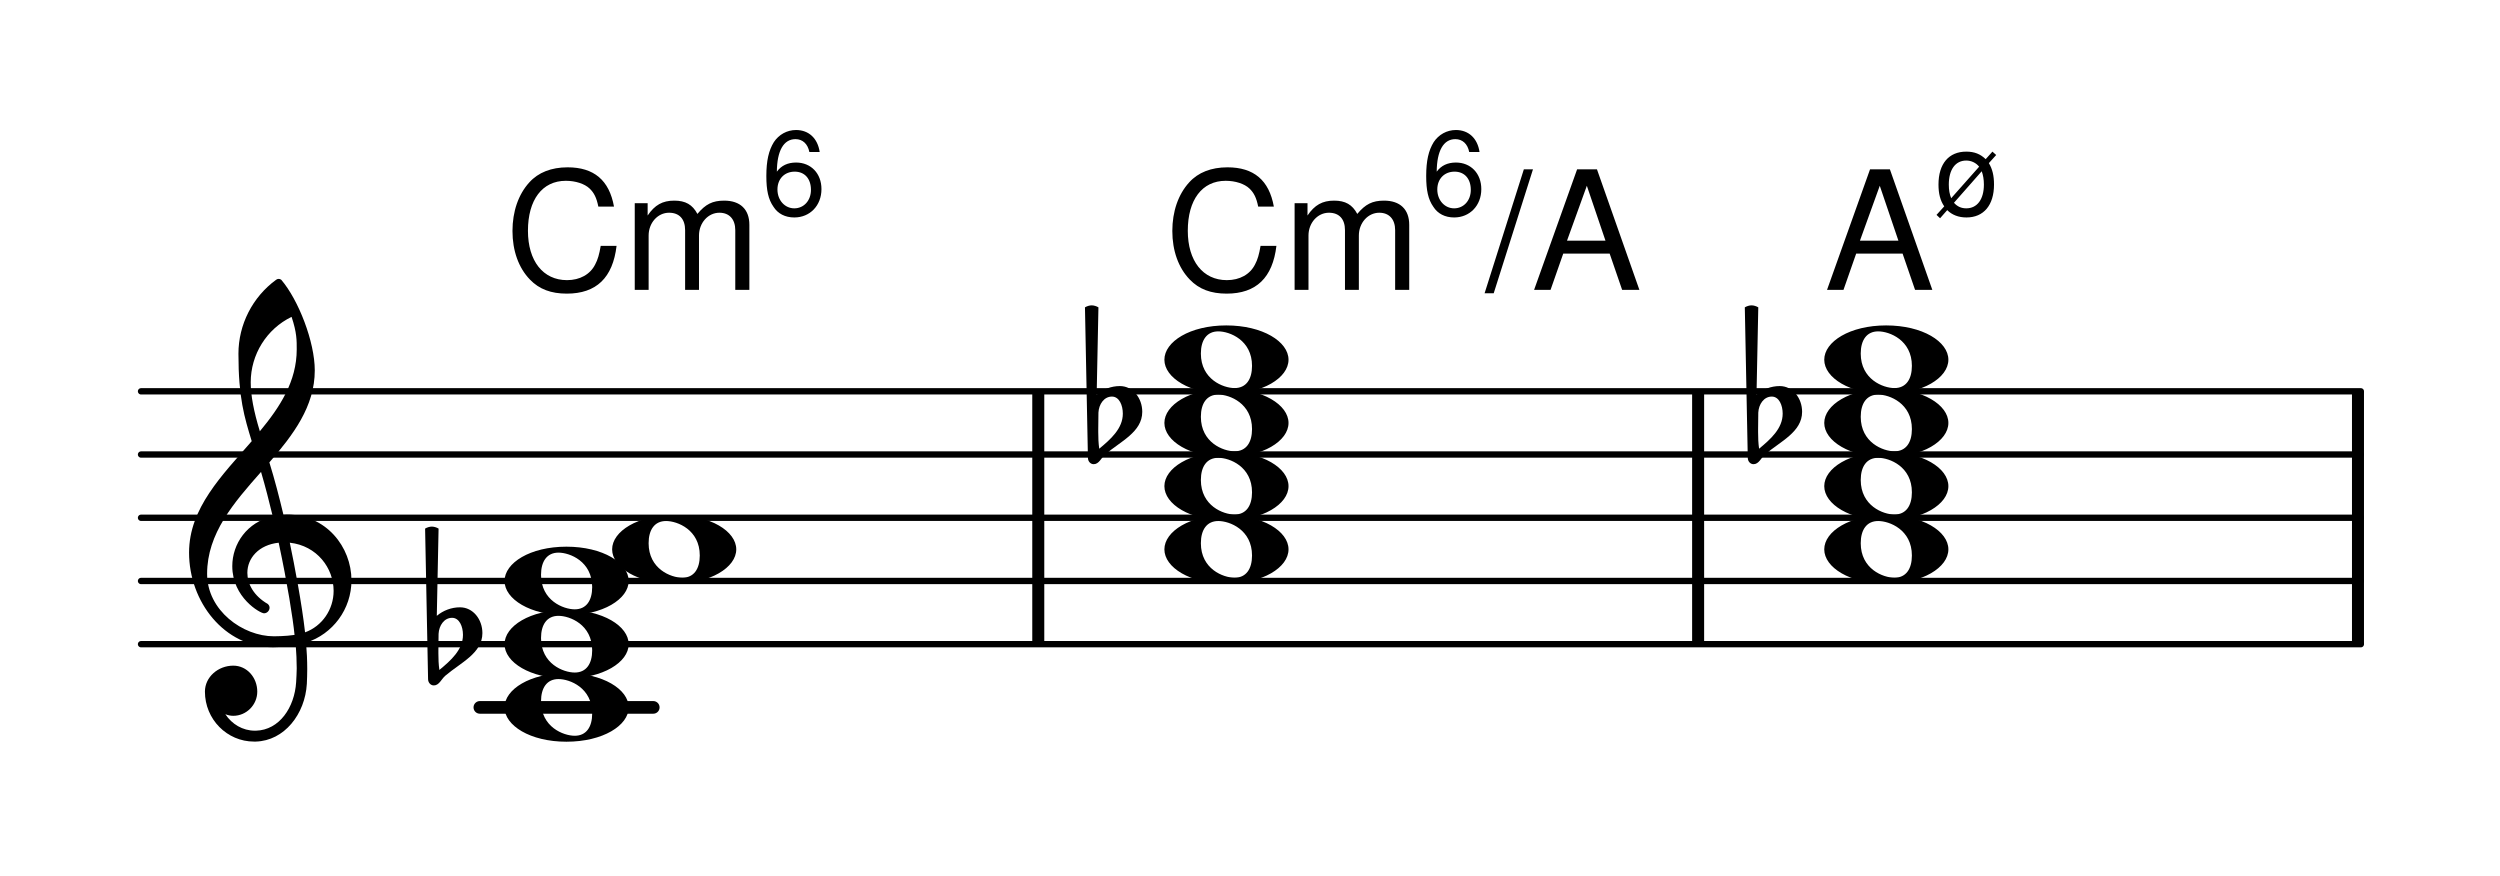
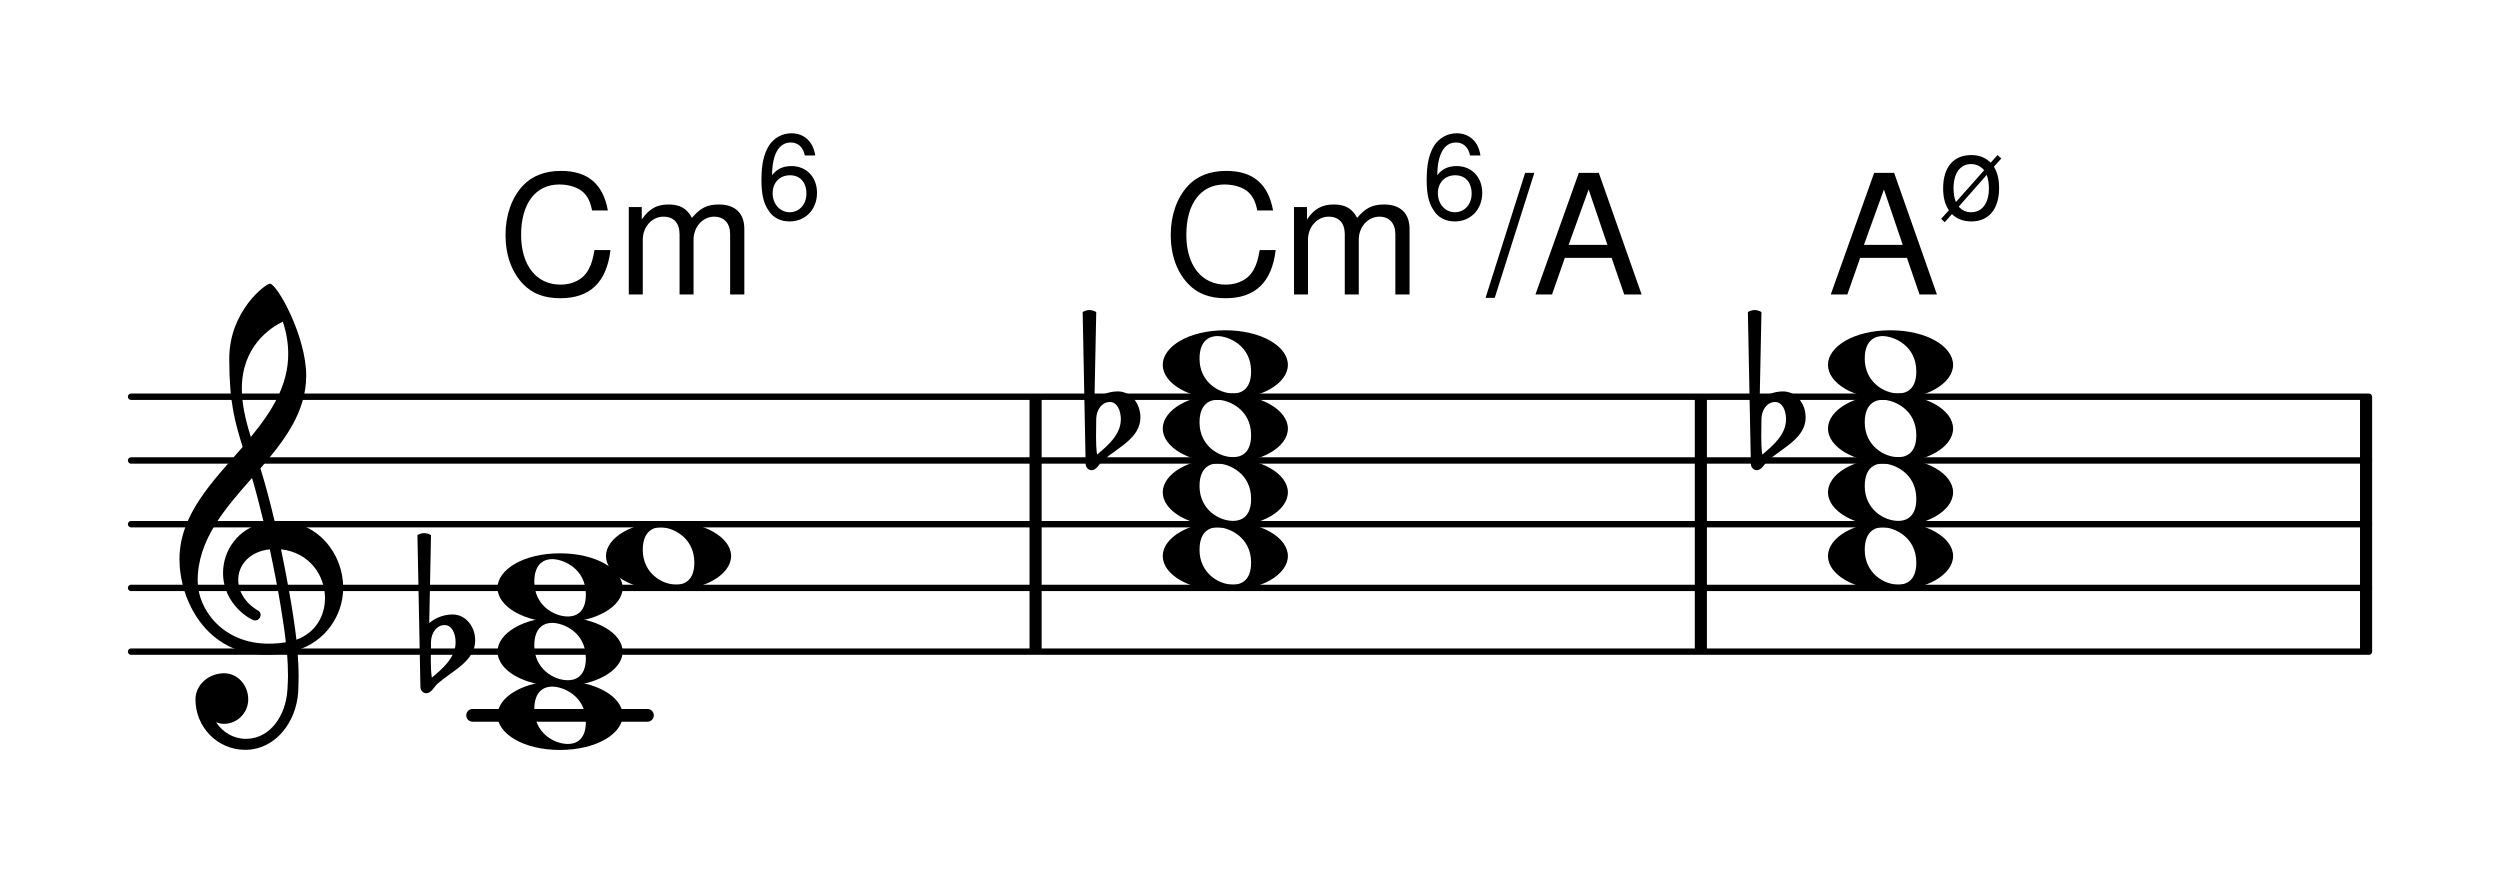
- <svg xmlns="http://www.w3.org/2000/svg" xmlns:xlink="http://www.w3.org/1999/xlink" width="197pt" height="69pt" viewBox="0 0 197 69">
+ <svg xmlns="http://www.w3.org/2000/svg" xmlns:xlink="http://www.w3.org/1999/xlink" width="195.41pt" height="69pt" viewBox="0 0 195.41 69">
  <defs>
    <g>
      <g id="glyph-0-0">
        <path d="M 8.625 -6.562 C 8.25 -8.641 7.047 -9.656 4.969 -9.656 C 3.688 -9.656 2.656 -9.25 1.953 -8.469 C 1.094 -7.531 0.625 -6.172 0.625 -4.641 C 0.625 -3.078 1.109 -1.734 2 -0.812 C 2.734 -0.047 3.672 0.297 4.906 0.297 C 7.234 0.297 8.531 -0.953 8.828 -3.469 L 7.578 -3.469 C 7.469 -2.812 7.344 -2.375 7.141 -2 C 6.75 -1.219 5.938 -0.766 4.922 -0.766 C 3.031 -0.766 1.844 -2.281 1.844 -4.656 C 1.844 -7.094 2.969 -8.594 4.828 -8.594 C 5.594 -8.594 6.312 -8.359 6.703 -7.984 C 7.047 -7.656 7.25 -7.266 7.391 -6.562 Z M 8.625 -6.562 " />
      </g>
      <g id="glyph-0-1">
        <path d="M 0.906 -6.828 L 0.906 0 L 2 0 L 2 -4.281 C 2 -5.281 2.719 -6.078 3.609 -6.078 C 4.422 -6.078 4.875 -5.578 4.875 -4.703 L 4.875 0 L 5.969 0 L 5.969 -4.281 C 5.969 -5.281 6.688 -6.078 7.578 -6.078 C 8.359 -6.078 8.828 -5.562 8.828 -4.703 L 8.828 0 L 9.938 0 L 9.938 -5.125 C 9.938 -6.344 9.219 -7.031 7.953 -7.031 C 7.031 -7.031 6.484 -6.75 5.844 -5.984 C 5.453 -6.719 4.906 -7.031 4.016 -7.031 C 3.094 -7.031 2.484 -6.688 1.922 -5.859 L 1.922 -6.828 Z M 0.906 -6.828 " />
      </g>
      <g id="glyph-0-2">
        <path d="M 2.984 -9.5 L -0.109 0.266 L 0.609 0.266 L 3.703 -9.5 Z M 2.984 -9.5 " />
      </g>
      <g id="glyph-0-3">
        <path d="M 6.172 -2.859 L 7.156 0 L 8.516 0 L 5.172 -9.5 L 3.609 -9.5 L 0.219 0 L 1.516 0 L 2.516 -2.859 Z M 5.844 -3.875 L 2.812 -3.875 L 4.375 -8.203 Z M 5.844 -3.875 " />
      </g>
      <g id="glyph-1-0">
        <path d="M 4.594 -4.938 C 4.438 -6.016 3.734 -6.672 2.734 -6.672 C 2.016 -6.672 1.375 -6.312 0.984 -5.719 C 0.578 -5.062 0.391 -4.25 0.391 -3.047 C 0.391 -1.922 0.547 -1.203 0.953 -0.625 C 1.297 -0.078 1.875 0.219 2.594 0.219 C 3.828 0.219 4.734 -0.719 4.734 -2.016 C 4.734 -3.25 3.906 -4.109 2.734 -4.109 C 2.078 -4.109 1.578 -3.875 1.219 -3.391 C 1.234 -5.031 1.75 -5.953 2.688 -5.953 C 3.25 -5.953 3.656 -5.578 3.781 -4.938 Z M 2.625 -3.391 C 3.406 -3.391 3.906 -2.844 3.906 -1.953 C 3.906 -1.109 3.344 -0.5 2.594 -0.5 C 1.844 -0.5 1.266 -1.141 1.266 -1.984 C 1.266 -2.828 1.828 -3.391 2.625 -3.391 Z M 2.625 -3.391 " />
      </g>
      <g id="glyph-1-1">
        <path d="M 4.875 -4.703 L 4.578 -4.969 L 4.047 -4.375 C 3.625 -4.781 3.156 -4.969 2.516 -4.969 C 1.141 -4.969 0.328 -4.016 0.328 -2.375 C 0.328 -1.656 0.469 -1.109 0.781 -0.656 L 0.172 0.016 L 0.453 0.281 L 1.016 -0.359 C 1.391 0.016 1.906 0.219 2.531 0.219 C 3.891 0.219 4.703 -0.75 4.703 -2.375 C 4.703 -3.078 4.578 -3.594 4.297 -4.062 Z M 3.734 -3.422 C 3.844 -3.125 3.906 -2.781 3.906 -2.375 C 3.906 -1.203 3.375 -0.5 2.516 -0.5 C 2.125 -0.5 1.812 -0.641 1.547 -0.938 Z M 1.328 -1.297 C 1.203 -1.609 1.141 -1.938 1.141 -2.375 C 1.141 -3.547 1.656 -4.266 2.516 -4.266 C 2.922 -4.266 3.297 -4.078 3.531 -3.781 Z M 1.328 -1.297 " />
      </g>
      <g id="glyph-2-0">
-         <path d="M 4.25 -2.234 C 5.141 -2.234 6.906 -1.547 6.906 0.484 C 6.906 1.547 6.438 2.234 5.531 2.234 C 4.641 2.234 2.875 1.547 2.875 -0.484 C 2.875 -1.547 3.344 -2.234 4.25 -2.234 Z M 4.875 -2.703 C 2.016 -2.703 0 -1.422 0 0 C 0 1.422 2.016 2.703 4.875 2.703 C 7.75 2.703 9.781 1.422 9.781 0 C 9.781 -1.422 7.75 -2.703 4.875 -2.703 Z M 4.875 -2.703 " />
+         <path d="M 6.906 0.516 C 6.906 2.078 5.938 2.234 5.5 2.234 C 4.375 2.234 2.875 1.328 2.875 -0.484 C 2.875 -2.047 3.812 -2.25 4.266 -2.25 C 5.141 -2.25 6.906 -1.516 6.906 0.516 Z M 4.875 -2.703 C 2.016 -2.703 0 -1.422 0 0 C 0 1.422 2.016 2.703 4.875 2.703 C 7.75 2.703 9.781 1.422 9.781 0 C 9.781 -1.422 7.75 -2.703 4.875 -2.703 Z M 4.875 -2.703 " />
      </g>
      <g id="glyph-2-1">
-         <path d="M 5.297 12.656 L 5.312 11.797 L 5.234 11.797 C 4.266 11.797 3.422 11.281 2.906 10.5 C 3.109 10.578 3.312 10.625 3.531 10.625 C 4.562 10.625 5.422 9.766 5.422 8.719 C 5.422 7.609 4.609 6.672 3.531 6.672 C 2.344 6.672 1.297 7.562 1.297 8.719 C 1.297 10.891 3.031 12.656 5.172 12.656 Z M 9.188 4.047 C 8.938 1.812 8.359 -1.234 7.984 -3.016 C 10.125 -2.781 11.438 -1.016 11.438 0.781 C 11.438 2.25 10.531 3.562 9.188 4.047 Z M 1.469 -0.562 C 1.469 -3.75 3.578 -6.172 5.719 -8.594 C 6.062 -7.438 6.359 -6.25 6.641 -5.094 C 4.609 -4.641 3.453 -2.922 3.453 -1.172 C 3.453 1.312 5.656 2.547 5.953 2.547 C 6.203 2.547 6.391 2.328 6.391 2.109 C 6.391 2.016 6.359 1.906 6.25 1.812 C 5.141 1.172 4.641 0.234 4.641 -0.641 C 4.641 -1.797 5.531 -2.844 7.109 -3.016 C 7.797 0.203 8.234 2.969 8.359 4.25 C 7.672 4.359 6.75 4.359 6.734 4.359 C 4.281 4.359 1.469 2.328 1.469 -0.562 Z M 4.984 -11.016 C 2.656 -8.328 0.047 -5.75 0.047 -2.234 C 0.047 1.641 2.828 5.219 6.672 5.219 C 7.562 5.219 8.344 5.078 8.453 5.062 C 8.5 5.672 8.531 6.281 8.531 6.891 C 8.531 7.25 8.5 7.625 8.484 7.984 C 8.359 9.953 7.172 11.75 5.312 11.797 L 5.297 12.656 C 7.562 12.594 9.188 10.484 9.328 8.109 C 9.344 7.734 9.359 7.328 9.359 6.953 C 9.359 6.25 9.328 5.562 9.266 4.859 C 11.375 4.188 12.844 2.219 12.844 -0.047 C 12.844 -2.688 10.844 -5.234 7.75 -5.234 C 7.625 -5.234 7.531 -5.219 7.484 -5.219 C 7.156 -6.594 6.797 -7.984 6.375 -9.344 C 8.25 -11.516 9.953 -13.75 9.953 -16.594 C 9.953 -18.844 8.672 -22.141 7.312 -23.734 C 7.188 -23.828 7.031 -23.828 6.906 -23.734 C 5.047 -22.375 3.938 -20.203 3.938 -17.906 C 3.938 -14.406 4.406 -12.922 4.984 -11.016 Z M 8.531 -18.25 C 8.531 -15.734 7.219 -13.719 5.625 -11.797 C 5.141 -13.375 4.906 -14.625 4.906 -15.656 C 4.906 -17.844 6.156 -19.859 8.125 -20.812 C 8.547 -19.562 8.531 -18.922 8.531 -18.25 Z M 8.531 -18.25 " />
+         <path d="M 5.297 12.656 L 5.312 11.797 L 5.234 11.797 C 4.266 11.797 3.422 11.281 2.906 10.5 C 3.109 10.578 3.312 10.625 3.531 10.625 C 4.562 10.625 5.422 9.766 5.422 8.719 C 5.422 7.609 4.609 6.672 3.531 6.672 C 2.344 6.672 1.297 7.562 1.297 8.719 C 1.297 10.891 3.031 12.656 5.172 12.656 Z M 7.984 -3.016 C 10.219 -2.766 11.422 -0.969 11.422 0.797 C 11.422 2.172 10.703 3.5 9.188 4.047 C 8.938 1.812 8.359 -1.234 7.984 -3.016 Z M 1.469 -0.562 C 1.469 -3.75 3.578 -6.172 5.719 -8.594 C 6.062 -7.438 6.359 -6.25 6.641 -5.094 C 4.609 -4.641 3.453 -2.922 3.453 -1.172 C 3.453 1.312 5.656 2.547 5.953 2.547 C 6.203 2.547 6.391 2.328 6.391 2.109 C 6.391 2.016 6.359 1.906 6.25 1.812 C 5.141 1.172 4.641 0.234 4.641 -0.641 C 4.641 -1.797 5.531 -2.844 7.109 -3.016 C 7.797 0.203 8.234 2.969 8.359 4.25 C 7.891 4.328 7.438 4.359 7.016 4.359 C 3.422 4.359 1.469 1.672 1.469 -0.562 Z M 7.109 -23.781 C 6.812 -23.781 3.938 -21.672 3.938 -17.906 C 3.938 -14.406 4.406 -12.922 4.984 -11.016 C 2.656 -8.328 0.047 -5.75 0.047 -2.234 C 0.047 0.891 2.094 5.219 6.859 5.219 C 7.344 5.219 7.891 5.156 8.453 5.062 C 8.5 5.672 8.531 6.281 8.531 6.891 C 8.531 7.25 8.5 7.625 8.484 7.984 C 8.359 9.953 7.172 11.75 5.312 11.797 L 5.297 12.656 C 7.562 12.594 9.188 10.484 9.328 8.109 C 9.344 7.734 9.359 7.328 9.359 6.953 C 9.359 6.25 9.328 5.562 9.266 4.859 C 11.375 4.203 12.844 2.234 12.844 -0.016 C 12.844 -2.672 10.859 -5.234 7.766 -5.234 C 7.688 -5.234 7.594 -5.219 7.484 -5.219 C 7.156 -6.594 6.797 -7.984 6.375 -9.344 C 8.25 -11.516 9.953 -13.75 9.953 -16.594 C 9.953 -19.688 7.672 -23.781 7.109 -23.781 Z M 4.922 -15.578 C 4.922 -18.891 7.156 -20.344 8.125 -20.812 C 8.422 -19.922 8.547 -19.078 8.547 -18.281 C 8.547 -15.812 7.25 -13.781 5.625 -11.797 C 5.156 -13.281 4.922 -14.484 4.922 -15.578 Z M 4.922 -15.578 " />
      </g>
      <g id="glyph-2-2">
        <path d="M 0.531 -0.812 C 0.562 -1.469 0.969 -2.078 1.594 -2.078 C 2.172 -2.078 2.453 -1.391 2.453 -0.734 C 2.453 0.438 1.5 1.281 0.594 2.031 C 0.531 1.594 0.516 1.156 0.516 0.719 L 0.516 0.5 Z M -0.297 2.75 C -0.297 3.031 -0.094 3.25 0.156 3.25 C 0.578 3.25 0.75 2.75 1.062 2.484 C 2.266 1.453 3.984 0.719 3.984 -0.875 C 3.984 -1.953 3.25 -2.906 2.219 -2.906 C 1.547 -2.906 0.891 -2.656 0.391 -2.234 L 0.531 -9.109 C 0.375 -9.203 0.172 -9.266 0 -9.266 C -0.172 -9.266 -0.375 -9.203 -0.531 -9.109 Z M -0.297 2.75 " />
      </g>
    </g>
  </defs>
-   <path fill="none" stroke-width="9.465" stroke-linecap="butt" stroke-linejoin="miter" stroke="rgb(0%, 0%, 0%)" stroke-opacity="1" stroke-miterlimit="10" d="M 1418.164 7822.383 L 1418.164 8021.641 " transform="matrix(0.1, 0, 0, -0.1, -60, 833)" />
-   <path fill="none" stroke-width="9.963" stroke-linecap="round" stroke-linejoin="miter" stroke="rgb(0%, 0%, 0%)" stroke-opacity="1" stroke-miterlimit="10" d="M 978.125 7772.578 L 1114.766 7772.578 " transform="matrix(0.1, 0, 0, -0.1, -60, 833)" />
-   <path fill="none" stroke-width="4.981" stroke-linecap="round" stroke-linejoin="miter" stroke="rgb(0%, 0%, 0%)" stroke-opacity="1" stroke-miterlimit="10" d="M 711.133 7822.383 L 2460.352 7822.383 " transform="matrix(0.1, 0, 0, -0.1, -60, 833)" />
-   <path fill="none" stroke-width="4.981" stroke-linecap="round" stroke-linejoin="miter" stroke="rgb(0%, 0%, 0%)" stroke-opacity="1" stroke-miterlimit="10" d="M 711.133 7872.188 L 2460.352 7872.188 " transform="matrix(0.1, 0, 0, -0.1, -60, 833)" />
-   <path fill="none" stroke-width="4.981" stroke-linecap="round" stroke-linejoin="miter" stroke="rgb(0%, 0%, 0%)" stroke-opacity="1" stroke-miterlimit="10" d="M 711.133 7921.992 L 2460.352 7921.992 " transform="matrix(0.1, 0, 0, -0.1, -60, 833)" />
-   <path fill="none" stroke-width="4.981" stroke-linecap="round" stroke-linejoin="miter" stroke="rgb(0%, 0%, 0%)" stroke-opacity="1" stroke-miterlimit="10" d="M 711.133 7971.836 L 2460.352 7971.836 " transform="matrix(0.1, 0, 0, -0.1, -60, 833)" />
-   <path fill="none" stroke-width="4.981" stroke-linecap="round" stroke-linejoin="miter" stroke="rgb(0%, 0%, 0%)" stroke-opacity="1" stroke-miterlimit="10" d="M 711.133 8021.641 L 2460.352 8021.641 " transform="matrix(0.1, 0, 0, -0.1, -60, 833)" />
-   <path fill="none" stroke-width="9.465" stroke-linecap="butt" stroke-linejoin="miter" stroke="rgb(0%, 0%, 0%)" stroke-opacity="1" stroke-miterlimit="10" d="M 2458.086 7822.383 L 2458.086 8021.641 " transform="matrix(0.1, 0, 0, -0.1, -60, 833)" />
-   <path fill="none" stroke-width="9.465" stroke-linecap="butt" stroke-linejoin="miter" stroke="rgb(0%, 0%, 0%)" stroke-opacity="1" stroke-miterlimit="10" d="M 1938.125 7822.383 L 1938.125 8021.641 " transform="matrix(0.1, 0, 0, -0.1, -60, 833)" />
+   <path fill="none" stroke-width="9.465" stroke-linecap="butt" stroke-linejoin="miter" stroke="rgb(0%, 0%, 0%)" stroke-opacity="1" stroke-miterlimit="10" d="M 1559.883 7680.664 L 1559.883 7879.883 " transform="matrix(0.1, 0, 0, -0.1, -75.04297, 819)" />
+   <path fill="none" stroke-width="9.963" stroke-linecap="round" stroke-linejoin="miter" stroke="rgb(0%, 0%, 0%)" stroke-opacity="1" stroke-miterlimit="10" d="M 1119.844 7630.859 L 1256.484 7630.859 " transform="matrix(0.1, 0, 0, -0.1, -75.04297, 819)" />
+   <path fill="none" stroke-width="4.981" stroke-linecap="round" stroke-linejoin="miter" stroke="rgb(0%, 0%, 0%)" stroke-opacity="1" stroke-miterlimit="10" d="M 852.891 7680.664 L 2602.07 7680.664 " transform="matrix(0.1, 0, 0, -0.1, -75.04297, 819)" />
+   <path fill="none" stroke-width="4.981" stroke-linecap="round" stroke-linejoin="miter" stroke="rgb(0%, 0%, 0%)" stroke-opacity="1" stroke-miterlimit="10" d="M 852.891 7730.469 L 2602.07 7730.469 " transform="matrix(0.1, 0, 0, -0.1, -75.04297, 819)" />
+   <path fill="none" stroke-width="4.981" stroke-linecap="round" stroke-linejoin="miter" stroke="rgb(0%, 0%, 0%)" stroke-opacity="1" stroke-miterlimit="10" d="M 852.891 7780.273 L 2602.07 7780.273 " transform="matrix(0.1, 0, 0, -0.1, -75.04297, 819)" />
+   <path fill="none" stroke-width="4.981" stroke-linecap="round" stroke-linejoin="miter" stroke="rgb(0%, 0%, 0%)" stroke-opacity="1" stroke-miterlimit="10" d="M 852.891 7830.078 L 2602.07 7830.078 " transform="matrix(0.1, 0, 0, -0.1, -75.04297, 819)" />
+   <path fill="none" stroke-width="4.981" stroke-linecap="round" stroke-linejoin="miter" stroke="rgb(0%, 0%, 0%)" stroke-opacity="1" stroke-miterlimit="10" d="M 852.891 7879.883 L 2602.07 7879.883 " transform="matrix(0.1, 0, 0, -0.1, -75.04297, 819)" />
+   <path fill="none" stroke-width="9.465" stroke-linecap="butt" stroke-linejoin="miter" stroke="rgb(0%, 0%, 0%)" stroke-opacity="1" stroke-miterlimit="10" d="M 2599.844 7680.664 L 2599.844 7879.883 " transform="matrix(0.1, 0, 0, -0.1, -75.04297, 819)" />
+   <path fill="none" stroke-width="9.465" stroke-linecap="butt" stroke-linejoin="miter" stroke="rgb(0%, 0%, 0%)" stroke-opacity="1" stroke-miterlimit="10" d="M 2079.883 7680.664 L 2079.883 7879.883 " transform="matrix(0.1, 0, 0, -0.1, -75.04297, 819)" />
  <g fill="rgb(0%, 0%, 0%)" fill-opacity="1">
-     <use xlink:href="#glyph-0-0" x="39.758" y="22.841" />
+     <use xlink:href="#glyph-0-0" x="38.888" y="23.014" />
  </g>
  <g fill="rgb(0%, 0%, 0%)" fill-opacity="1">
-     <use xlink:href="#glyph-0-1" x="49.112" y="22.841" />
+     <use xlink:href="#glyph-0-1" x="48.242" y="23.014" />
  </g>
  <g fill="rgb(0%, 0%, 0%)" fill-opacity="1">
-     <use xlink:href="#glyph-1-0" x="59.997" y="16.917" />
+     <use xlink:href="#glyph-1-0" x="59.127" y="17.09" />
  </g>
  <g fill="rgb(0%, 0%, 0%)" fill-opacity="1">
-     <use xlink:href="#glyph-2-0" x="39.758" y="55.744" />
+     <use xlink:href="#glyph-2-0" x="38.888" y="55.916" />
  </g>
  <g fill="rgb(0%, 0%, 0%)" fill-opacity="1">
-     <use xlink:href="#glyph-2-0" x="39.758" y="50.762" />
+     <use xlink:href="#glyph-2-0" x="38.888" y="50.935" />
  </g>
  <g fill="rgb(0%, 0%, 0%)" fill-opacity="1">
-     <use xlink:href="#glyph-2-0" x="39.758" y="45.781" />
+     <use xlink:href="#glyph-2-0" x="38.888" y="45.953" />
  </g>
  <g fill="rgb(0%, 0%, 0%)" fill-opacity="1">
-     <use xlink:href="#glyph-2-0" x="48.236" y="43.29" />
+     <use xlink:href="#glyph-2-0" x="47.366" y="43.463" />
  </g>
  <g fill="rgb(0%, 0%, 0%)" fill-opacity="1">
-     <use xlink:href="#glyph-2-1" x="14.851" y="45.781" />
+     <use xlink:href="#glyph-2-1" x="13.981" y="45.953" />
  </g>
  <g fill="rgb(0%, 0%, 0%)" fill-opacity="1">
-     <use xlink:href="#glyph-2-2" x="34.029" y="50.762" />
+     <use xlink:href="#glyph-2-2" x="33.159" y="50.935" />
  </g>
  <g fill="rgb(0%, 0%, 0%)" fill-opacity="1">
-     <use xlink:href="#glyph-0-0" x="91.754" y="22.841" />
+     <use xlink:href="#glyph-0-0" x="90.884" y="23.014" />
  </g>
  <g fill="rgb(0%, 0%, 0%)" fill-opacity="1">
-     <use xlink:href="#glyph-0-1" x="101.109" y="22.841" />
+     <use xlink:href="#glyph-0-1" x="100.238" y="23.014" />
  </g>
  <g fill="rgb(0%, 0%, 0%)" fill-opacity="1">
-     <use xlink:href="#glyph-1-0" x="111.993" y="16.917" />
+     <use xlink:href="#glyph-1-0" x="111.124" y="17.09" />
  </g>
  <g fill="rgb(0%, 0%, 0%)" fill-opacity="1">
-     <use xlink:href="#glyph-0-2" x="117.096" y="22.841" />
+     <use xlink:href="#glyph-0-2" x="116.226" y="23.014" />
  </g>
  <g fill="rgb(0%, 0%, 0%)" fill-opacity="1">
-     <use xlink:href="#glyph-0-3" x="120.668" y="22.841" />
+     <use xlink:href="#glyph-0-3" x="119.798" y="23.014" />
  </g>
  <g fill="rgb(0%, 0%, 0%)" fill-opacity="1">
-     <use xlink:href="#glyph-2-0" x="91.754" y="43.29" />
+     <use xlink:href="#glyph-2-0" x="90.885" y="43.463" />
  </g>
  <g fill="rgb(0%, 0%, 0%)" fill-opacity="1">
-     <use xlink:href="#glyph-2-0" x="91.754" y="38.309" />
+     <use xlink:href="#glyph-2-0" x="90.885" y="38.481" />
  </g>
  <g fill="rgb(0%, 0%, 0%)" fill-opacity="1">
-     <use xlink:href="#glyph-2-0" x="91.754" y="33.328" />
+     <use xlink:href="#glyph-2-0" x="90.885" y="33.5" />
  </g>
  <g fill="rgb(0%, 0%, 0%)" fill-opacity="1">
-     <use xlink:href="#glyph-2-0" x="91.754" y="28.346" />
+     <use xlink:href="#glyph-2-0" x="90.885" y="28.519" />
  </g>
  <g fill="rgb(0%, 0%, 0%)" fill-opacity="1">
-     <use xlink:href="#glyph-2-2" x="86.026" y="33.328" />
+     <use xlink:href="#glyph-2-2" x="85.156" y="33.5" />
  </g>
  <g fill="rgb(0%, 0%, 0%)" fill-opacity="1">
-     <use xlink:href="#glyph-0-3" x="143.751" y="22.841" />
+     <use xlink:href="#glyph-0-3" x="142.881" y="23.014" />
  </g>
  <g fill="rgb(0%, 0%, 0%)" fill-opacity="1">
-     <use xlink:href="#glyph-1-1" x="152.425" y="16.917" />
+     <use xlink:href="#glyph-1-1" x="151.555" y="17.09" />
  </g>
  <g fill="rgb(0%, 0%, 0%)" fill-opacity="1">
-     <use xlink:href="#glyph-2-0" x="143.751" y="43.29" />
+     <use xlink:href="#glyph-2-0" x="142.881" y="43.463" />
  </g>
  <g fill="rgb(0%, 0%, 0%)" fill-opacity="1">
-     <use xlink:href="#glyph-2-0" x="143.751" y="38.309" />
+     <use xlink:href="#glyph-2-0" x="142.881" y="38.481" />
  </g>
  <g fill="rgb(0%, 0%, 0%)" fill-opacity="1">
-     <use xlink:href="#glyph-2-0" x="143.751" y="33.328" />
+     <use xlink:href="#glyph-2-0" x="142.881" y="33.5" />
  </g>
  <g fill="rgb(0%, 0%, 0%)" fill-opacity="1">
-     <use xlink:href="#glyph-2-0" x="143.751" y="28.346" />
+     <use xlink:href="#glyph-2-0" x="142.881" y="28.519" />
  </g>
  <g fill="rgb(0%, 0%, 0%)" fill-opacity="1">
-     <use xlink:href="#glyph-2-2" x="138.022" y="33.328" />
+     <use xlink:href="#glyph-2-2" x="137.152" y="33.5" />
  </g>
</svg>
